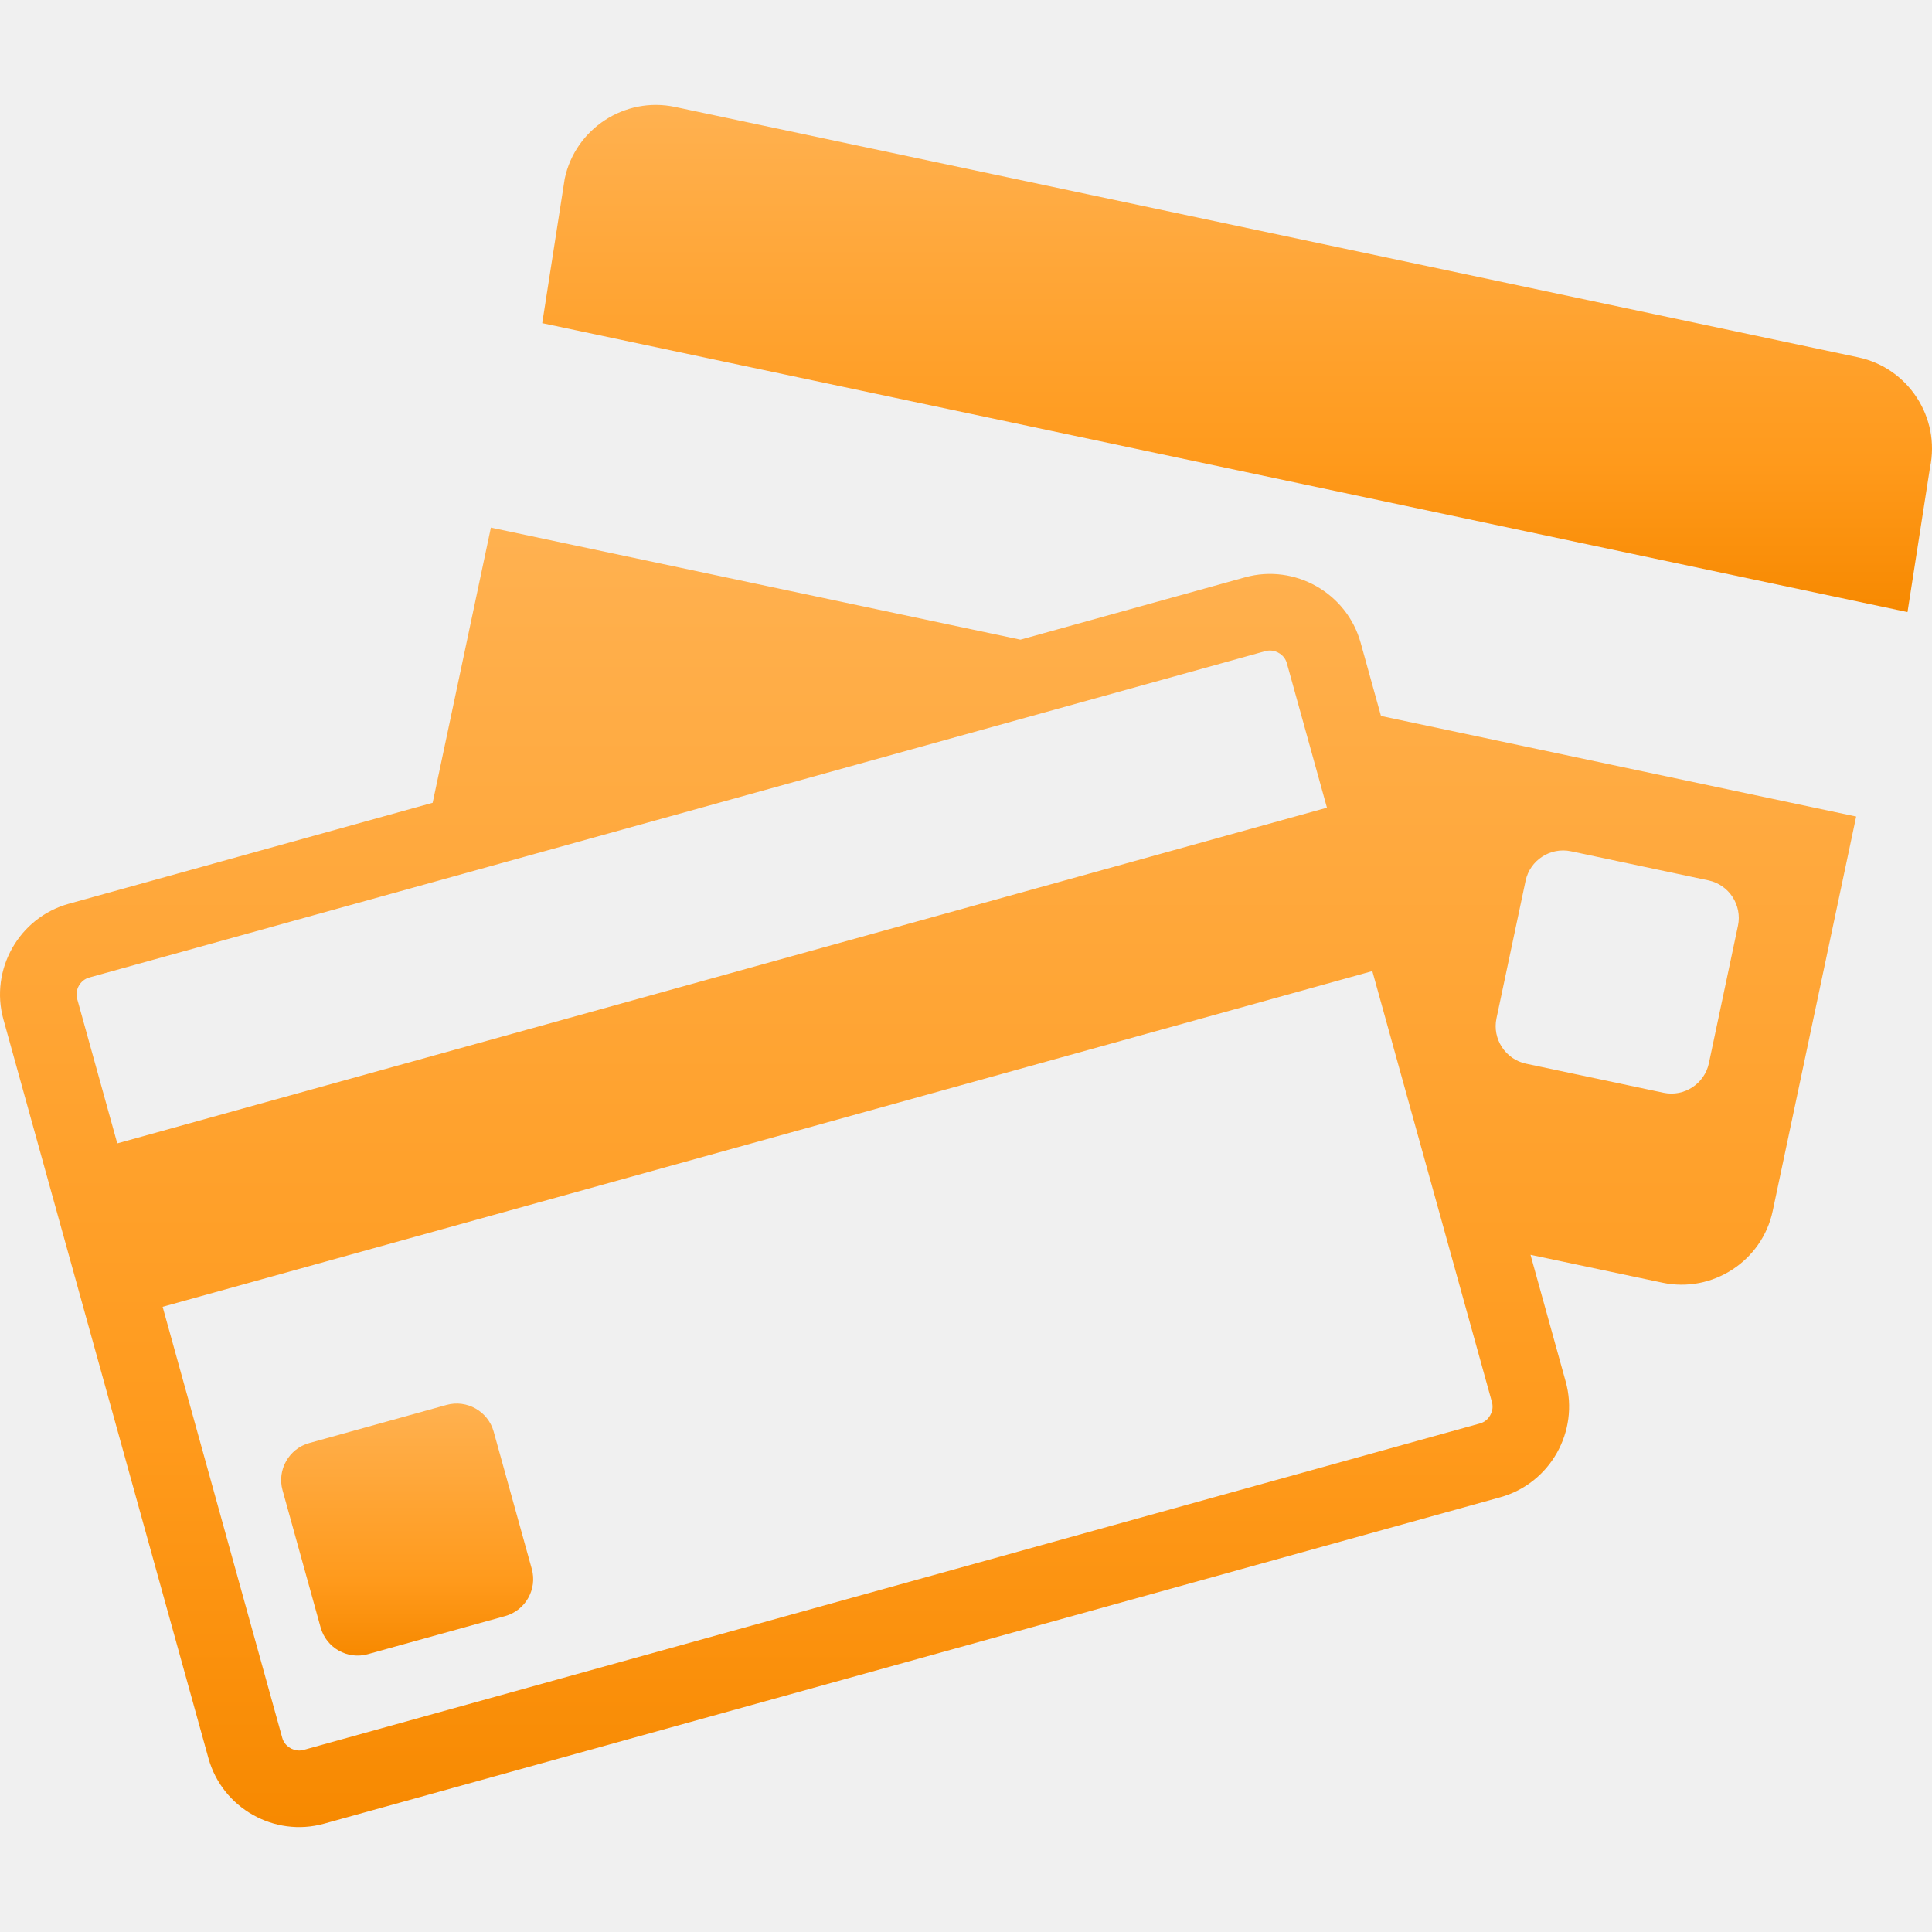
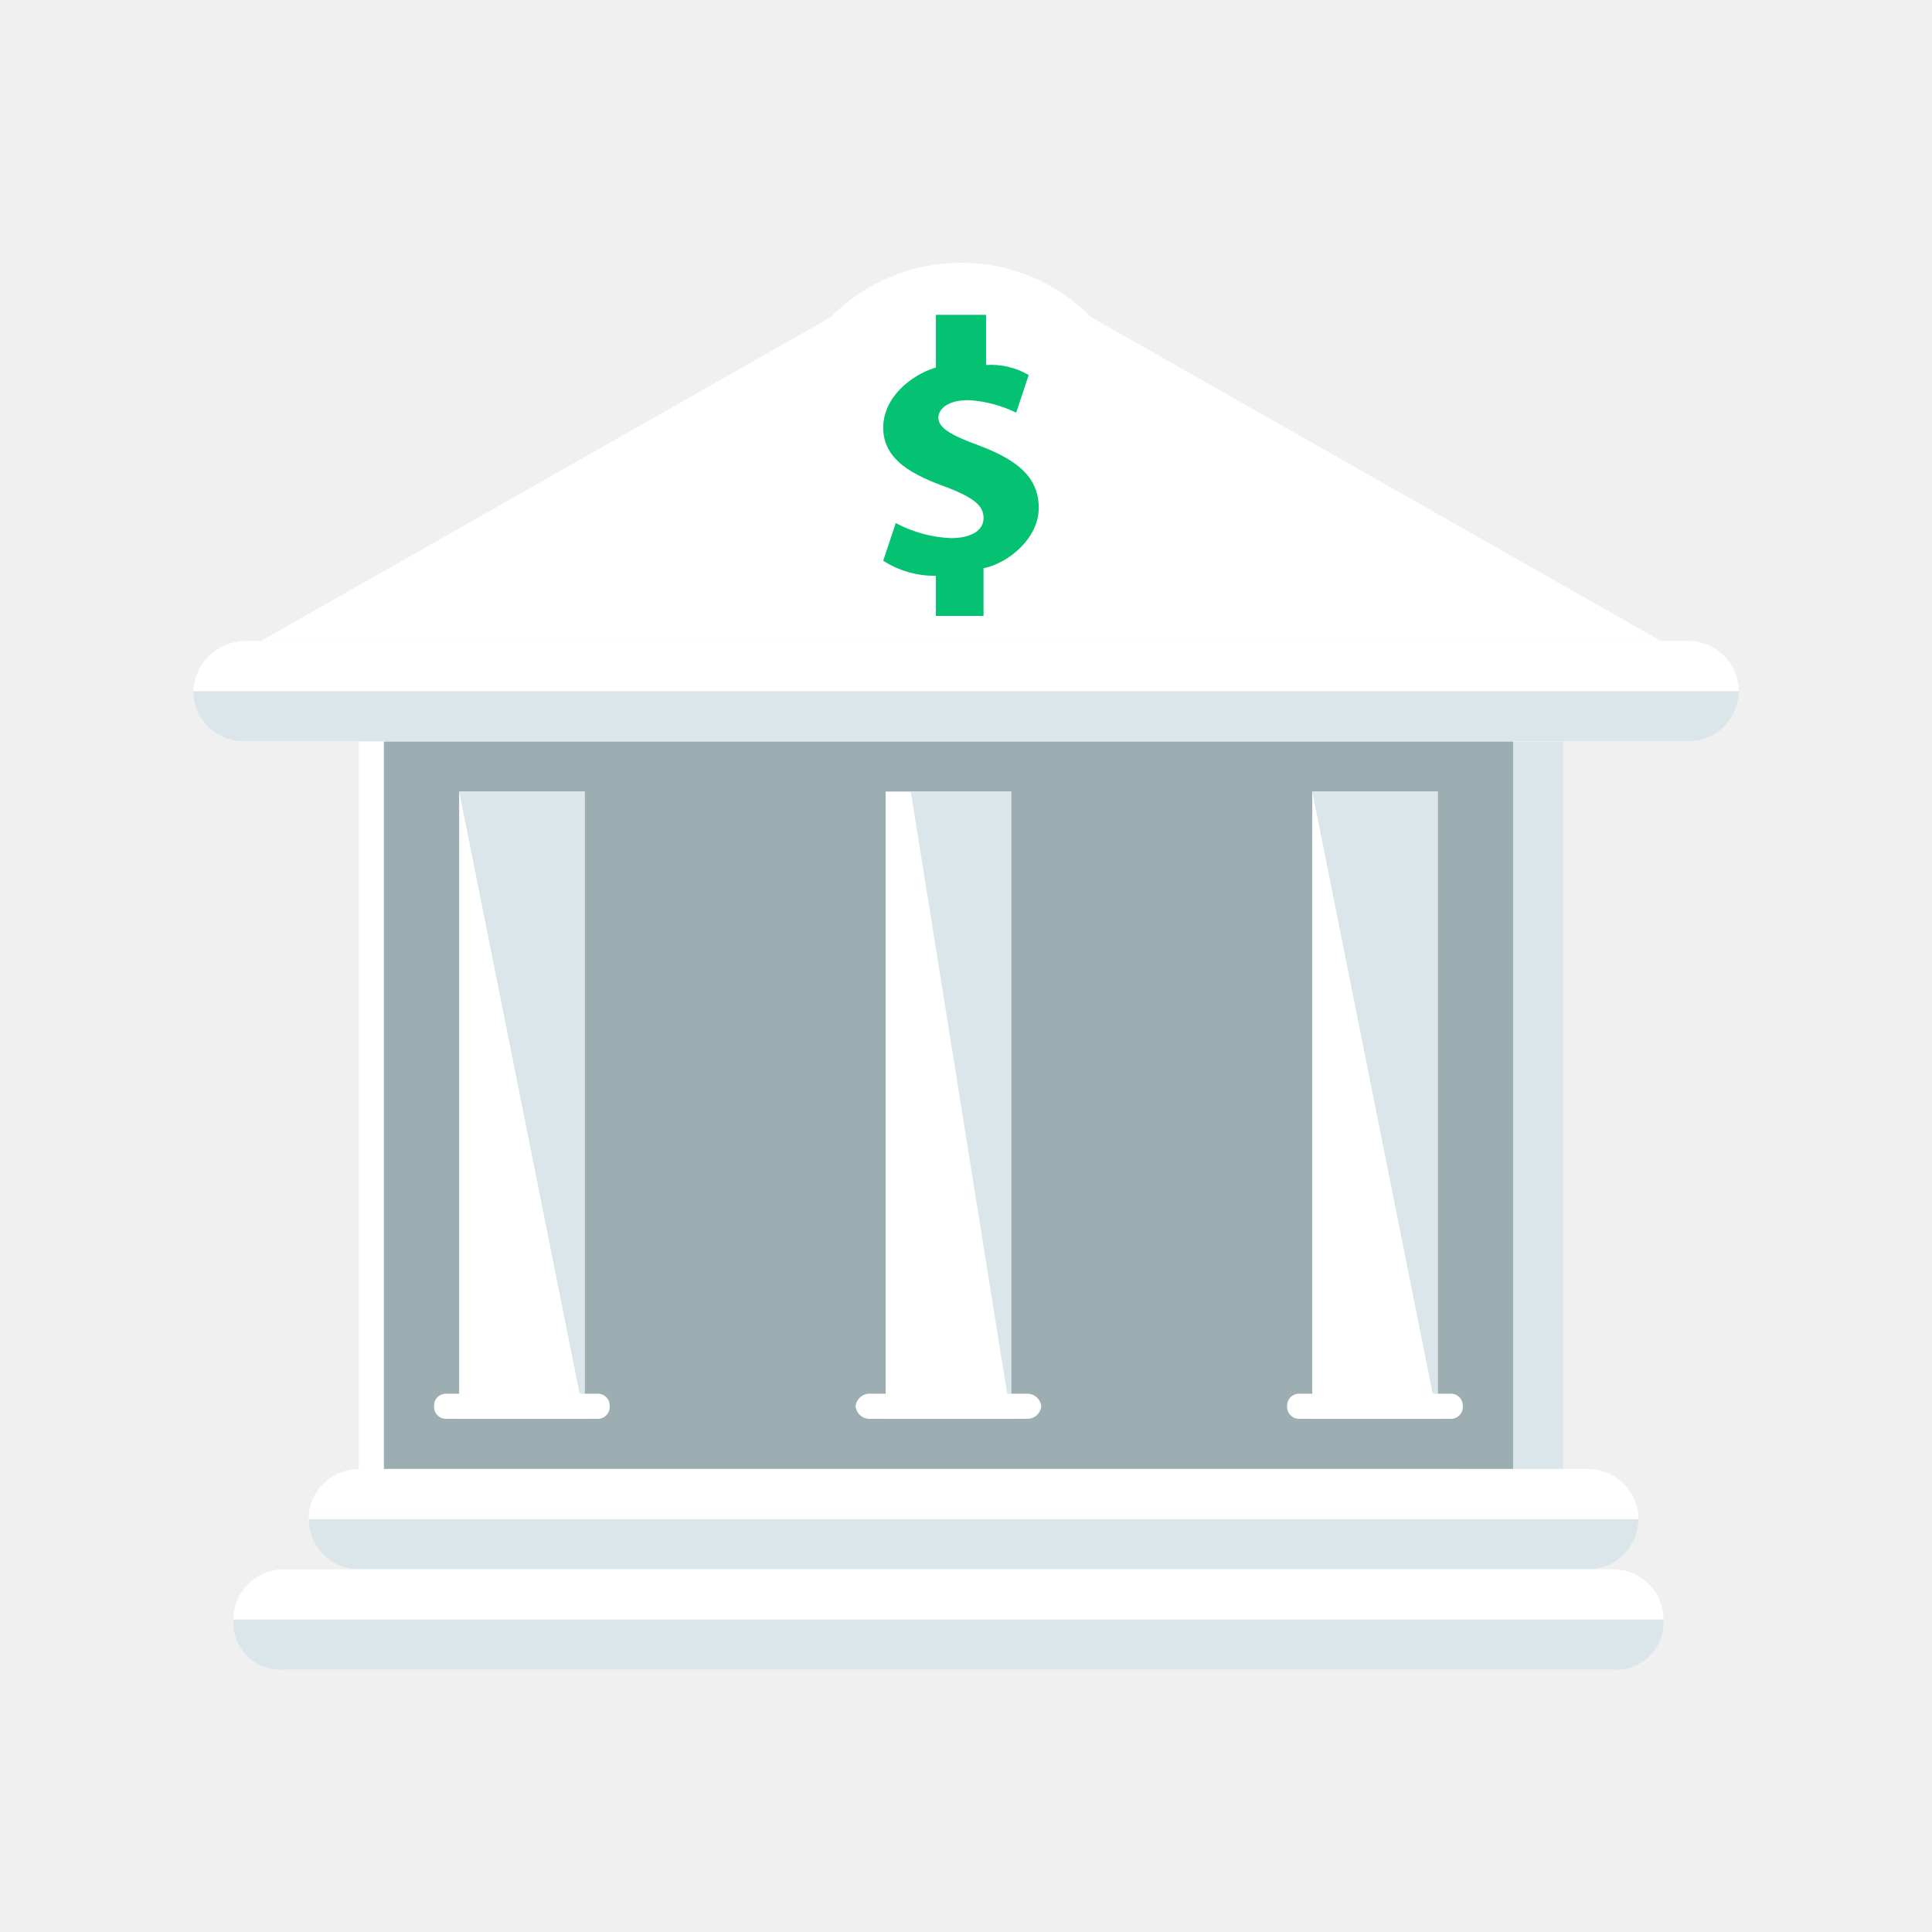
- <svg xmlns="http://www.w3.org/2000/svg" width="150" height="150" viewBox="0 0 150 150" fill="none">
-   <g clip-path="url(#clip0)">
-     <path d="M144.273 27.744L52.405 8.302C48.519 7.479 44.666 9.987 43.844 13.874L42.098 25.09L148.098 47.521L149.844 36.305C150.666 32.42 148.16 28.566 144.273 27.744Z" fill="url(#paint0_linear)" />
-     <path d="M105.64 49.9C104.567 46.036 100.529 43.752 96.666 44.823L79.226 49.664L38.112 40.964L33.591 62.328L5.34 70.169C1.477 71.24 -0.807 75.279 0.264 79.142L16.185 136.514C17.258 140.377 21.297 142.662 25.16 141.59L116.486 116.246C120.349 115.173 122.633 111.136 121.561 107.271L118.828 97.422L129.071 99.588C132.958 100.411 136.81 97.904 137.633 94.017L144.113 63.395L107.219 55.588L105.64 49.9ZM116.187 79.059L118.446 68.385C118.785 66.786 120.37 65.755 121.968 66.093L132.642 68.353C134.242 68.692 135.273 70.275 134.935 71.875L132.677 82.549C132.338 84.148 130.753 85.18 129.155 84.841L118.48 82.583C116.879 82.242 115.848 80.657 116.187 79.059ZM6.929 75.894L32.202 68.883L91.835 52.334L98.252 50.551C98.369 50.52 98.486 50.505 98.6 50.505C99.115 50.505 99.73 50.843 99.91 51.489L100.664 54.203L103.024 62.709L9.105 88.772L5.991 77.554C5.796 76.85 6.225 76.089 6.929 75.894ZM115.834 108.859C115.954 109.294 115.828 109.654 115.701 109.879C115.575 110.104 115.332 110.399 114.896 110.519L23.572 135.863C23.456 135.894 23.338 135.911 23.224 135.911C22.709 135.911 22.093 135.571 21.914 134.925L12.627 101.46L106.547 75.396L112.275 96.035L115.834 108.859Z" fill="url(#paint1_linear)" />
-     <path d="M38.328 111.149C37.89 109.573 36.245 108.643 34.67 109.079L24.004 112.04C22.43 112.477 21.498 114.123 21.936 115.699L24.895 126.363C25.334 127.939 26.979 128.869 28.554 128.431L39.22 125.472C40.796 125.035 41.726 123.389 41.289 121.813L38.328 111.149Z" fill="url(#paint2_linear)" />
+ <svg xmlns="http://www.w3.org/2000/svg" width="250" height="250" viewBox="0 0 250 250">
+   <g id="baking-banner-icn" transform="translate(-3001 -1819)">
+     <g id="baking-banner-icn-2" data-name="baking-banner-icn" transform="translate(3026 1830.9)">
+       <rect id="Rectangle_112" data-name="Rectangle 112" width="12.987" height="94.156" transform="translate(21.429 84.032)" fill="#fff" />
+       <rect id="Rectangle_113" data-name="Rectangle 113" width="12.987" height="94.156" transform="translate(164.286 84.032)" fill="#dae6ea" />
+       <rect id="Rectangle_114" data-name="Rectangle 114" width="146.104" height="94.156" transform="translate(24.675 84.032)" fill="#9daeb2" />
+       <path id="Path_61" data-name="Path 61" d="M60.8,174.7H206.9v94.156" transform="translate(-36.125 -90.668)" fill="#9daeb2" />
+       <path id="Path_62" data-name="Path 62" d="M200,149.194a6.513,6.513,0,0,1-6.493,6.494H6.494A6.513,6.513,0,0,1,0,149.194H0A6.8,6.8,0,0,1,6.818,142.7H193.507A6.513,6.513,0,0,1,200,149.194Z" transform="translate(0 -71.655)" fill="#fff" />
+       <path id="Path_63" data-name="Path 63" d="M200,158.7h0a6.513,6.513,0,0,1-6.493,6.494H6.494A6.513,6.513,0,0,1,0,158.7H0" transform="translate(0 -81.162)" fill="#dae6ea" />
+       <path id="Path_64" data-name="Path 64" d="M208.878,413.194a6.513,6.513,0,0,1-6.493,6.493H43.293a6.513,6.513,0,0,1-6.494-6.493h0a6.513,6.513,0,0,1,6.494-6.493H202.384a6.513,6.513,0,0,1,6.493,6.493Z" transform="translate(-21.865 -228.512)" fill="#fff" />
+       <path id="Path_65" data-name="Path 65" d="M208.878,422.7h0a6.513,6.513,0,0,1-6.493,6.494H43.293A6.513,6.513,0,0,1,36.8,422.7h0" transform="translate(-21.865 -238.019)" fill="#dae6ea" />
+       <path id="Path_66" data-name="Path 66" d="M197.865,445.194a6.513,6.513,0,0,1-6.493,6.493H19.293a6.513,6.513,0,0,1-6.494-6.493h0a6.513,6.513,0,0,1,6.494-6.494H191.371a6.513,6.513,0,0,1,6.493,6.494Z" transform="translate(-7.605 -247.525)" fill="#fff" />
+       <path id="Path_67" data-name="Path 67" d="M197.865,454.7h0a6.135,6.135,0,0,1-6.493,6.493H19.293A6.135,6.135,0,0,1,12.8,454.7h0" transform="translate(-7.605 -257.032)" fill="#dae6ea" />
+       <path id="Path_68" data-name="Path 68" d="M202.769,71.045h0l-73.7-41.883a23.713,23.713,0,0,0-33.766,0L21.6,71.045H202.769Z" transform="translate(-12.834 0)" fill="#fff" />
+       <path id="Path_70" data-name="Path 70" d="M226.818,77.661V72.466A12.165,12.165,0,0,1,220,70.518l1.623-4.87a16.639,16.639,0,0,0,7.143,1.948c2.6,0,4.221-.974,4.221-2.6s-1.3-2.6-4.545-3.9C223.9,59.479,220,57.531,220,53.31c0-3.9,3.571-6.818,6.818-7.792V38.7h6.493v6.494a9.633,9.633,0,0,1,5.519,1.3l-1.623,4.87a16.165,16.165,0,0,0-6.169-1.623c-2.922,0-3.9,1.3-3.9,2.273,0,1.3,1.623,2.273,5.195,3.571,5.195,1.948,7.792,4.221,7.792,8.117s-3.9,7.143-7.143,7.792v6.169Z" transform="translate(-130.714 -9.863)" fill="#04c272" />
+       <rect id="Rectangle_115" data-name="Rectangle 115" width="16.234" height="81.169" transform="translate(34.416 90.525)" fill="#fff" />
+       <path id="Path_71" data-name="Path 71" d="M84.8,190.7h16.234v81.169" transform="translate(-50.384 -100.175)" fill="#dae6ea" />
+       <g id="Group_33" data-name="Group 33" transform="translate(31.169 90.525)">
+         <path id="Path_72" data-name="Path 72" d="M99.527,384.323a1.534,1.534,0,0,1-1.623,1.623H78.423a1.534,1.534,0,0,1-1.623-1.623h0a1.534,1.534,0,0,1,1.623-1.623H97.9a1.534,1.534,0,0,1,1.623,1.623Z" transform="translate(-76.8 -304.778)" fill="#fff" />
+         <rect id="Rectangle_116" data-name="Rectangle 116" width="16.234" height="81.169" transform="translate(58.442)" fill="#fff" />
+       </g>
+       <path id="Path_73" data-name="Path 73" d="M228.8,190.7h12.987v81.169" transform="translate(-135.943 -100.175)" fill="#dae6ea" />
+       <g id="Group_34" data-name="Group 34" transform="translate(85.714 90.525)">
+         <path id="Path_74" data-name="Path 74" d="M235.226,384.323a1.818,1.818,0,0,1-1.948,1.623h-20.13a1.818,1.818,0,0,1-1.948-1.623h0a1.818,1.818,0,0,1,1.948-1.623h20.13a1.818,1.818,0,0,1,1.948,1.623Z" transform="translate(-211.2 -304.778)" fill="#fff" />
+         <rect id="Rectangle_117" data-name="Rectangle 117" width="16.234" height="81.169" transform="translate(59.091)" fill="#fff" />
+       </g>
+       <path id="Path_75" data-name="Path 75" d="M356.8,190.7h16.234v81.169" transform="translate(-211.995 -100.175)" fill="#dae6ea" />
+       <path id="Path_76" data-name="Path 76" d="M371.527,384.323a1.534,1.534,0,0,1-1.623,1.623H350.423a1.534,1.534,0,0,1-1.623-1.623h0a1.534,1.534,0,0,1,1.623-1.623H369.9a1.534,1.534,0,0,1,1.623,1.623Z" transform="translate(-207.242 -214.253)" fill="#fff" />
+     </g>
+     <rect id="Rectangle_121" data-name="Rectangle 121" width="250" height="250" transform="translate(3001 1819)" fill="none" />
  </g>
-   <defs>
-     <linearGradient id="paint0_linear" x1="96.049" y1="8.146" x2="96.049" y2="47.521" gradientUnits="userSpaceOnUse">
-       <stop stop-color="#FFB150" />
-       <stop offset="0.703" stop-color="#FF9A1C" />
-       <stop offset="1" stop-color="#F78900" />
-     </linearGradient>
-     <linearGradient id="paint1_linear" x1="72.056" y1="40.964" x2="72.056" y2="141.854" gradientUnits="userSpaceOnUse">
-       <stop stop-color="#FFB150" />
-       <stop offset="0.703" stop-color="#FF9A1C" />
-       <stop offset="1" stop-color="#F78900" />
-     </linearGradient>
-     <linearGradient id="paint2_linear" x1="31.612" y1="108.972" x2="31.612" y2="128.539" gradientUnits="userSpaceOnUse">
-       <stop stop-color="#FFB150" />
-       <stop offset="0.703" stop-color="#FF9A1C" />
-       <stop offset="1" stop-color="#F78900" />
-     </linearGradient>
-     <clipPath id="clip0">
-       <rect width="150" height="150" fill="white" />
-     </clipPath>
-   </defs>
</svg>
